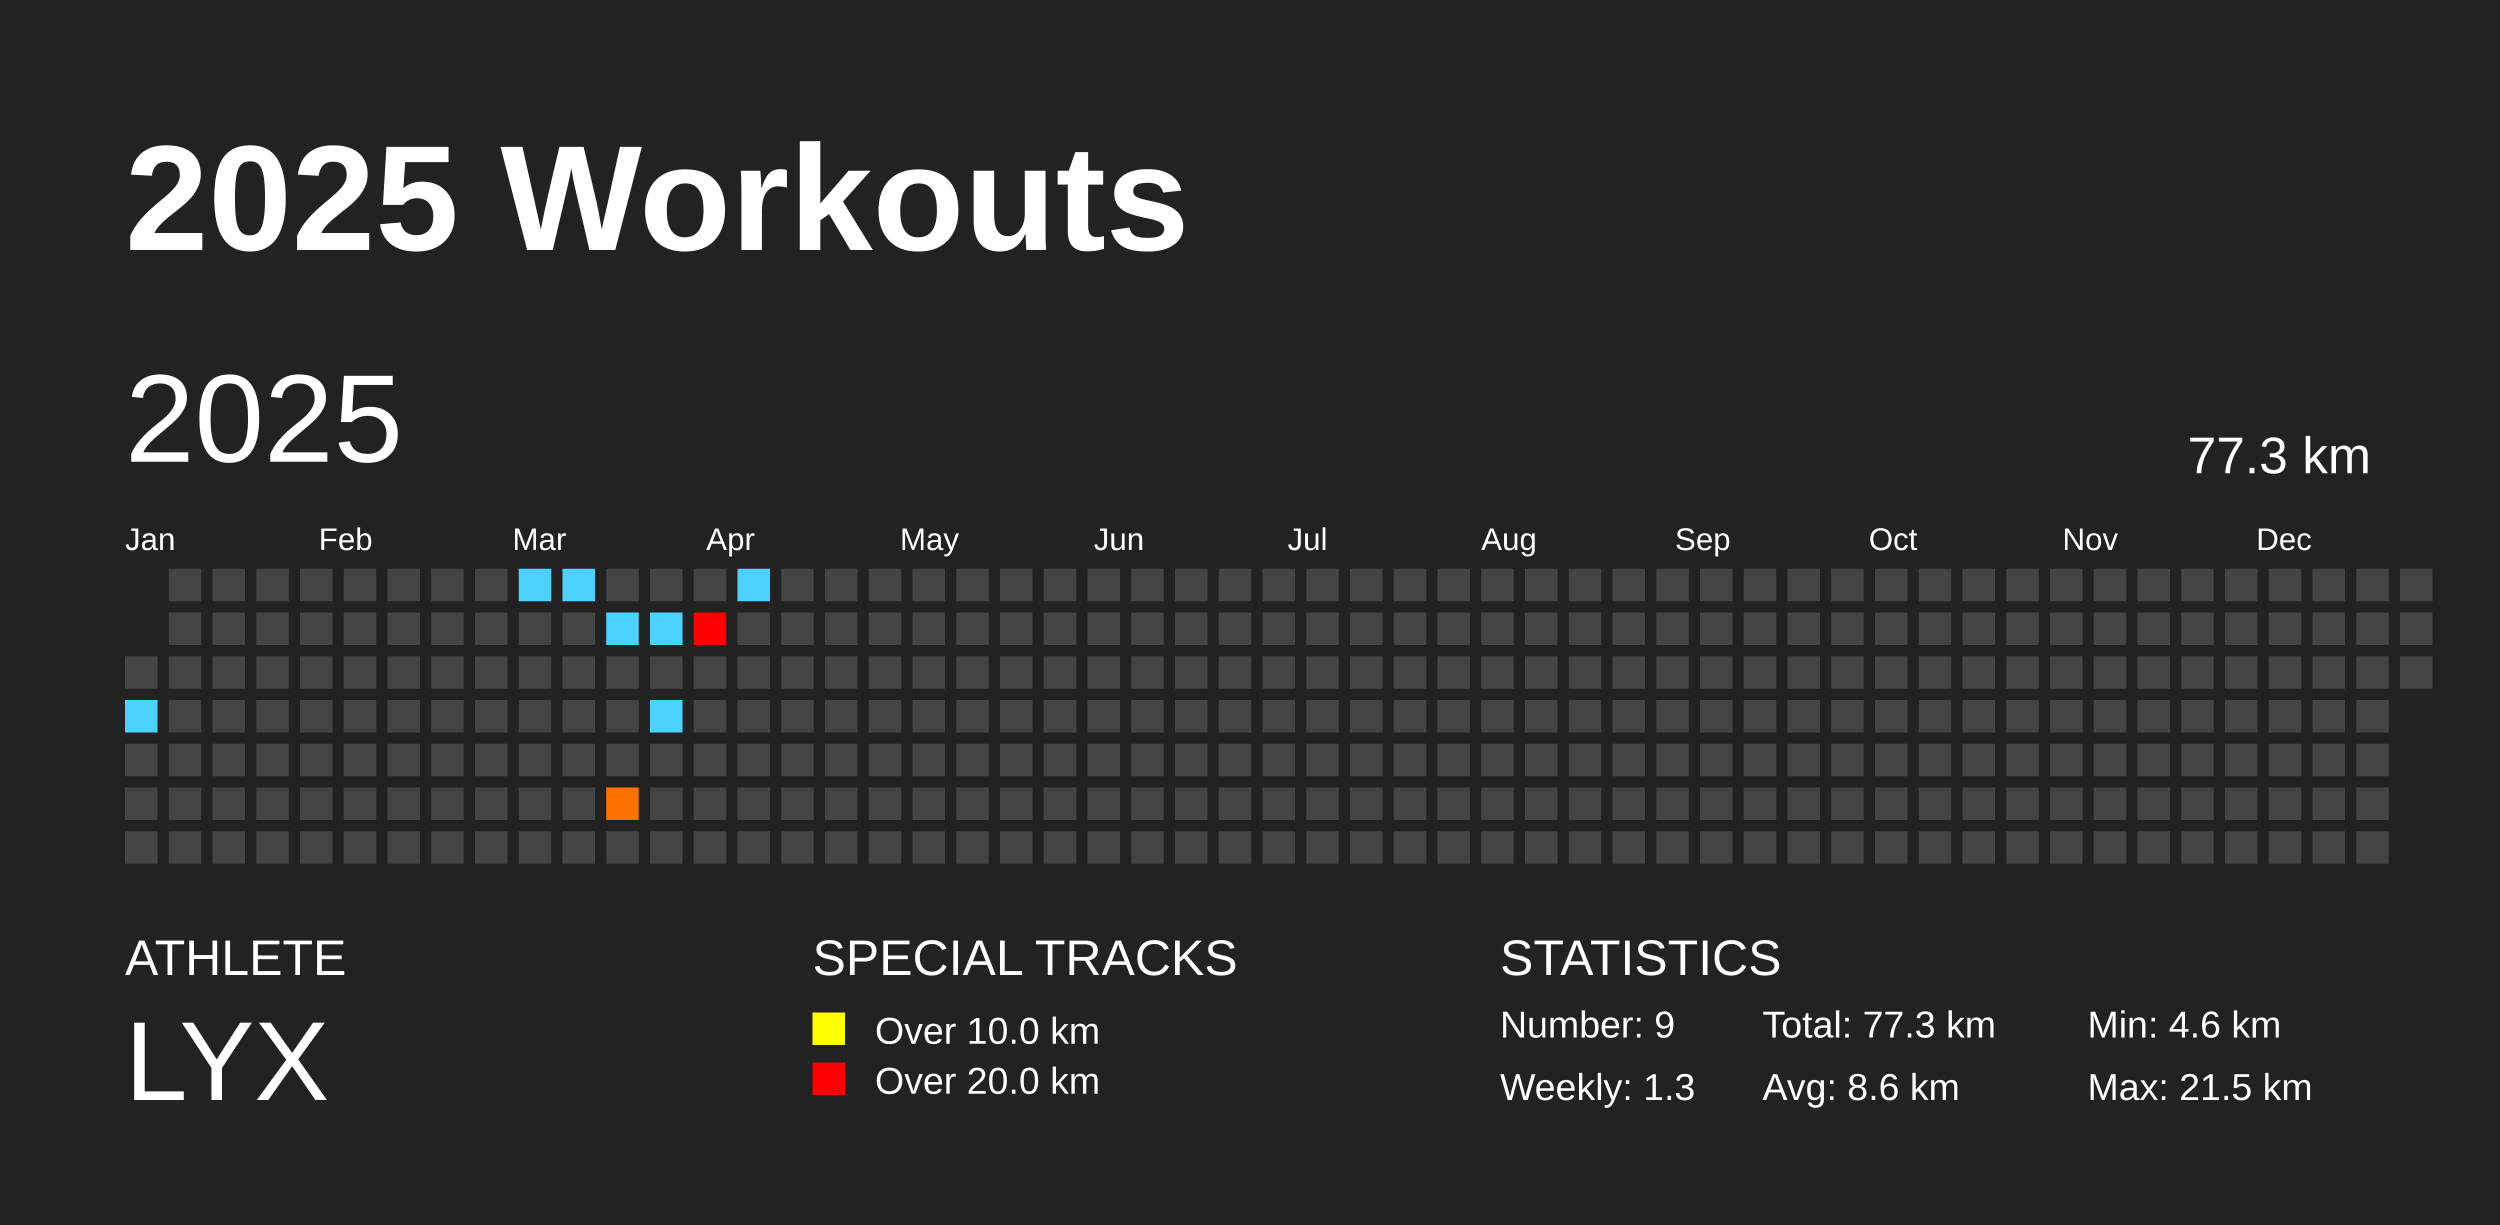
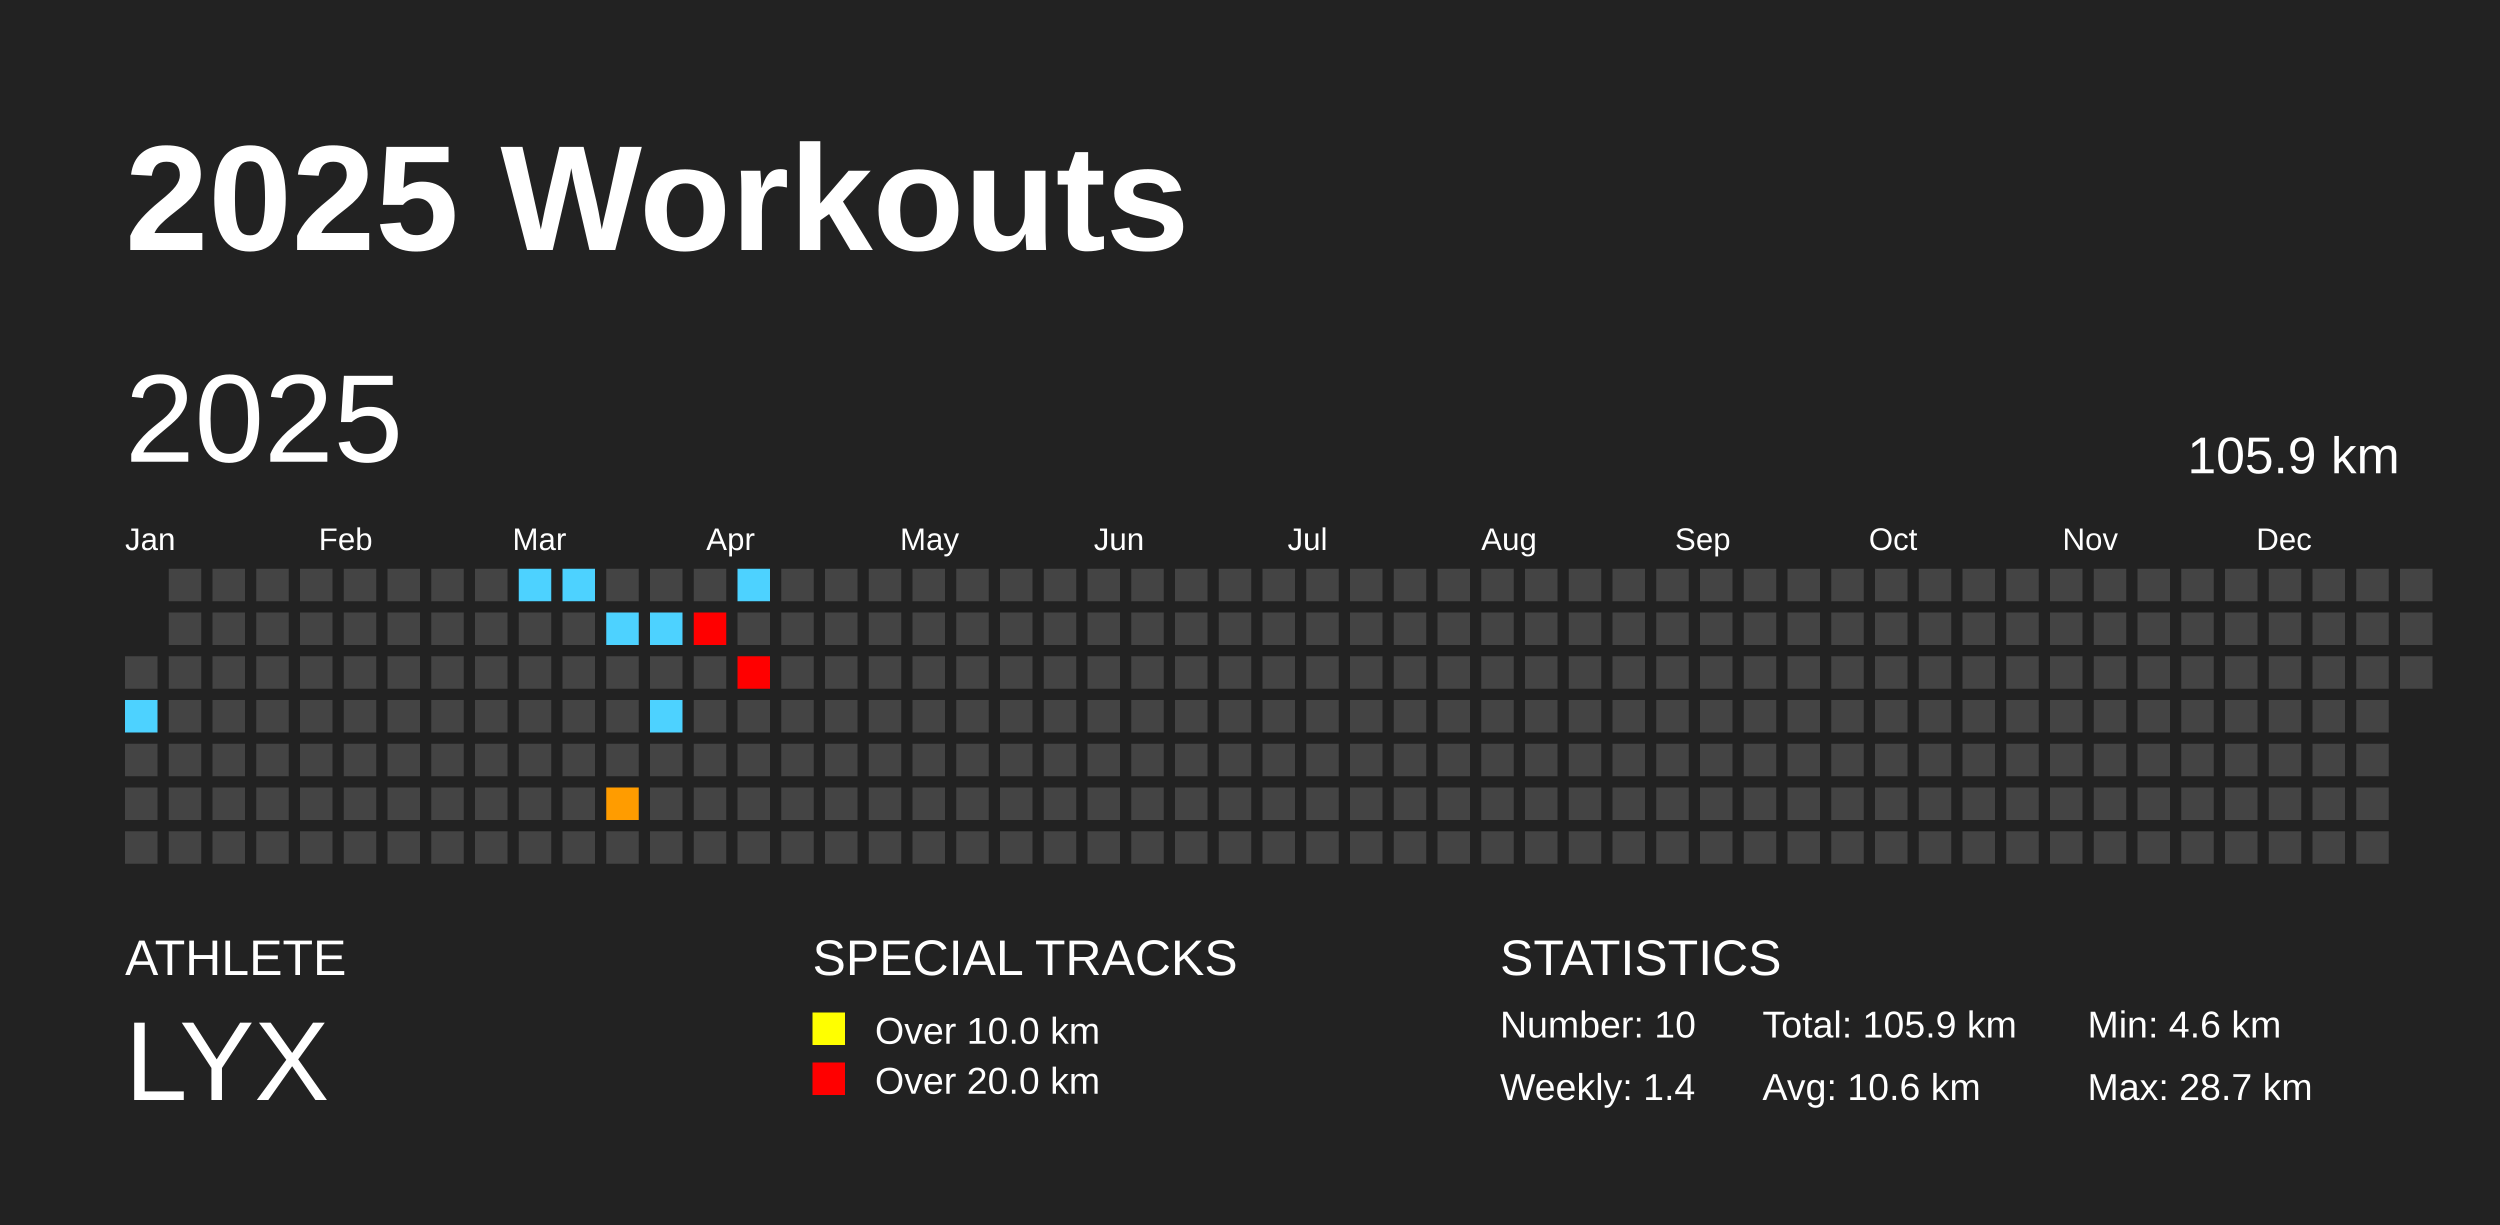
<svg xmlns="http://www.w3.org/2000/svg" baseProfile="full" height="98mm" version="1.1" viewBox="0,0,200,98" width="200mm">
  <defs />
  <rect fill="#222222" height="98" width="200" x="0" y="0" />
  <text fill="#FFFFFF" style="font-size:12px; font-family:Arial; font-weight:bold;" x="10" y="20">2025 Workouts</text>
  <text fill="#FFFFFF" style="font-size:4px; font-family:Arial" x="10" y="78">ATHLETE</text>
  <text fill="#FFFFFF" style="font-size:9px; font-family:Arial" x="10" y="88">LYX</text>
  <text fill="#FFFFFF" style="font-size:4px; font-family:Arial" x="65" y="78">SPECIAL TRACKS</text>
  <rect fill="yellow" height="2.6" width="2.6" x="65" y="81" />
  <text fill="#FFFFFF" style="font-size:3px; font-family:Arial" x="70" y="83.5">Over 10.0 km</text>
  <rect fill="red" height="2.6" width="2.6" x="65" y="85" />
  <text fill="#FFFFFF" style="font-size:3px; font-family:Arial" x="70" y="87.5">Over 20.0 km</text>
  <text fill="#FFFFFF" style="font-size:4px; font-family:Arial" x="120" y="78">STATISTICS</text>
-   <text fill="#FFFFFF" style="font-size:3px; font-family:Arial" x="120" y="83">Number: 9</text>
-   <text fill="#FFFFFF" style="font-size:3px; font-family:Arial" x="120" y="88">Weekly: 1.3</text>
-   <text fill="#FFFFFF" style="font-size:3px; font-family:Arial" x="141" y="83">Total: 77.3 km</text>
-   <text fill="#FFFFFF" style="font-size:3px; font-family:Arial" x="141" y="88">Avg: 8.6 km</text>
+   <text fill="#FFFFFF" style="font-size:3px; font-family:Arial" x="120" y="83">Number: 10</text>
+   <text fill="#FFFFFF" style="font-size:3px; font-family:Arial" x="120" y="88">Weekly: 1.4</text>
+   <text fill="#FFFFFF" style="font-size:3px; font-family:Arial" x="141" y="83">Total: 105.9 km</text>
+   <text fill="#FFFFFF" style="font-size:3px; font-family:Arial" x="141" y="88">Avg: 10.6 km</text>
  <text fill="#FFFFFF" style="font-size:3px; font-family:Arial" x="167" y="83">Min: 4.6 km</text>
-   <text fill="#FFFFFF" style="font-size:3px; font-family:Arial" x="167" y="88">Max: 21.5 km</text>
+   <text fill="#FFFFFF" style="font-size:3px; font-family:Arial" x="167" y="88">Max: 28.7 km</text>
  <text dominant-baseline="hanging" fill="#FFFFFF" style="font-size:10.0px; font-family:Arial;" x="10" y="30">2025</text>
-   <text dominant-baseline="hanging" fill="#FFFFFF" style="font-size:4.125px; font-family:Arial;" x="175" y="35">77.3 km</text>
+   <text dominant-baseline="hanging" fill="#FFFFFF" style="font-size:4.125px; font-family:Arial;" x="175" y="35">105.9 km</text>
  <text fill="#FFFFFF" style="font-size:2.5px; font-family:Arial" x="10.0" y="44">Jan</text>
  <text fill="#FFFFFF" style="font-size:2.5px; font-family:Arial" x="25.5" y="44">Feb</text>
  <text fill="#FFFFFF" style="font-size:2.5px; font-family:Arial" x="41.0" y="44">Mar</text>
  <text fill="#FFFFFF" style="font-size:2.5px; font-family:Arial" x="56.5" y="44">Apr</text>
  <text fill="#FFFFFF" style="font-size:2.5px; font-family:Arial" x="72.0" y="44">May</text>
  <text fill="#FFFFFF" style="font-size:2.5px; font-family:Arial" x="87.5" y="44">Jun</text>
  <text fill="#FFFFFF" style="font-size:2.5px; font-family:Arial" x="103.0" y="44">Jul</text>
  <text fill="#FFFFFF" style="font-size:2.5px; font-family:Arial" x="118.5" y="44">Aug</text>
  <text fill="#FFFFFF" style="font-size:2.5px; font-family:Arial" x="134.0" y="44">Sep</text>
  <text fill="#FFFFFF" style="font-size:2.5px; font-family:Arial" x="149.5" y="44">Oct</text>
  <text fill="#FFFFFF" style="font-size:2.5px; font-family:Arial" x="165.0" y="44">Nov</text>
  <text fill="#FFFFFF" style="font-size:2.5px; font-family:Arial" x="180.5" y="44">Dec</text>
  <rect fill="#444444" height="2.6" width="2.6" x="10.0" y="52.5" />
  <rect fill="#4dd2ff" height="2.6" width="2.6" x="10.0" y="56.0" />
  <rect fill="#444444" height="2.6" width="2.6" x="10.0" y="59.5" />
  <rect fill="#444444" height="2.6" width="2.6" x="10.0" y="63.0" />
  <rect fill="#444444" height="2.6" width="2.6" x="10.0" y="66.5" />
  <rect fill="#444444" height="2.6" width="2.6" x="13.5" y="45.5" />
  <rect fill="#444444" height="2.6" width="2.6" x="13.5" y="49.0" />
  <rect fill="#444444" height="2.6" width="2.6" x="13.5" y="52.5" />
  <rect fill="#444444" height="2.6" width="2.6" x="13.5" y="56.0" />
  <rect fill="#444444" height="2.6" width="2.6" x="13.5" y="59.5" />
  <rect fill="#444444" height="2.6" width="2.6" x="13.5" y="63.0" />
  <rect fill="#444444" height="2.6" width="2.6" x="13.5" y="66.5" />
  <rect fill="#444444" height="2.6" width="2.6" x="17.0" y="45.5" />
  <rect fill="#444444" height="2.6" width="2.6" x="17.0" y="49.0" />
  <rect fill="#444444" height="2.6" width="2.6" x="17.0" y="52.5" />
  <rect fill="#444444" height="2.6" width="2.6" x="17.0" y="56.0" />
  <rect fill="#444444" height="2.6" width="2.6" x="17.0" y="59.5" />
  <rect fill="#444444" height="2.6" width="2.6" x="17.0" y="63.0" />
  <rect fill="#444444" height="2.6" width="2.6" x="17.0" y="66.5" />
  <rect fill="#444444" height="2.6" width="2.6" x="20.5" y="45.5" />
  <rect fill="#444444" height="2.6" width="2.6" x="20.5" y="49.0" />
  <rect fill="#444444" height="2.6" width="2.6" x="20.5" y="52.5" />
  <rect fill="#444444" height="2.6" width="2.6" x="20.5" y="56.0" />
  <rect fill="#444444" height="2.6" width="2.6" x="20.5" y="59.5" />
  <rect fill="#444444" height="2.6" width="2.6" x="20.5" y="63.0" />
  <rect fill="#444444" height="2.6" width="2.6" x="20.5" y="66.5" />
  <rect fill="#444444" height="2.6" width="2.6" x="24.0" y="45.5" />
  <rect fill="#444444" height="2.6" width="2.6" x="24.0" y="49.0" />
  <rect fill="#444444" height="2.6" width="2.6" x="24.0" y="52.5" />
  <rect fill="#444444" height="2.6" width="2.6" x="24.0" y="56.0" />
  <rect fill="#444444" height="2.6" width="2.6" x="24.0" y="59.5" />
  <rect fill="#444444" height="2.6" width="2.6" x="24.0" y="63.0" />
  <rect fill="#444444" height="2.6" width="2.6" x="24.0" y="66.5" />
  <rect fill="#444444" height="2.6" width="2.6" x="27.5" y="45.5" />
  <rect fill="#444444" height="2.6" width="2.6" x="27.5" y="49.0" />
  <rect fill="#444444" height="2.6" width="2.6" x="27.5" y="52.5" />
  <rect fill="#444444" height="2.6" width="2.6" x="27.5" y="56.0" />
  <rect fill="#444444" height="2.6" width="2.6" x="27.5" y="59.5" />
  <rect fill="#444444" height="2.6" width="2.6" x="27.5" y="63.0" />
  <rect fill="#444444" height="2.6" width="2.6" x="27.5" y="66.5" />
  <rect fill="#444444" height="2.6" width="2.6" x="31.0" y="45.5" />
  <rect fill="#444444" height="2.6" width="2.6" x="31.0" y="49.0" />
  <rect fill="#444444" height="2.6" width="2.6" x="31.0" y="52.5" />
  <rect fill="#444444" height="2.6" width="2.6" x="31.0" y="56.0" />
  <rect fill="#444444" height="2.6" width="2.6" x="31.0" y="59.5" />
  <rect fill="#444444" height="2.6" width="2.6" x="31.0" y="63.0" />
  <rect fill="#444444" height="2.6" width="2.6" x="31.0" y="66.5" />
  <rect fill="#444444" height="2.6" width="2.6" x="34.5" y="45.5" />
  <rect fill="#444444" height="2.6" width="2.6" x="34.5" y="49.0" />
  <rect fill="#444444" height="2.6" width="2.6" x="34.5" y="52.5" />
  <rect fill="#444444" height="2.6" width="2.6" x="34.5" y="56.0" />
  <rect fill="#444444" height="2.6" width="2.6" x="34.5" y="59.5" />
  <rect fill="#444444" height="2.6" width="2.6" x="34.5" y="63.0" />
  <rect fill="#444444" height="2.6" width="2.6" x="34.5" y="66.5" />
  <rect fill="#444444" height="2.6" width="2.6" x="38.0" y="45.5" />
  <rect fill="#444444" height="2.6" width="2.6" x="38.0" y="49.0" />
  <rect fill="#444444" height="2.6" width="2.6" x="38.0" y="52.5" />
  <rect fill="#444444" height="2.6" width="2.6" x="38.0" y="56.0" />
  <rect fill="#444444" height="2.6" width="2.6" x="38.0" y="59.5" />
  <rect fill="#444444" height="2.6" width="2.6" x="38.0" y="63.0" />
  <rect fill="#444444" height="2.6" width="2.6" x="38.0" y="66.5" />
  <rect fill="#4dd2ff" height="2.6" width="2.6" x="41.5" y="45.5" />
  <rect fill="#444444" height="2.6" width="2.6" x="41.5" y="49.0" />
  <rect fill="#444444" height="2.6" width="2.6" x="41.5" y="52.5" />
  <rect fill="#444444" height="2.6" width="2.6" x="41.5" y="56.0" />
  <rect fill="#444444" height="2.6" width="2.6" x="41.5" y="59.5" />
  <rect fill="#444444" height="2.6" width="2.6" x="41.5" y="63.0" />
  <rect fill="#444444" height="2.6" width="2.6" x="41.5" y="66.5" />
  <rect fill="#4dd2ff" height="2.6" width="2.6" x="45.0" y="45.5" />
  <rect fill="#444444" height="2.6" width="2.6" x="45.0" y="49.0" />
  <rect fill="#444444" height="2.6" width="2.6" x="45.0" y="52.5" />
  <rect fill="#444444" height="2.6" width="2.6" x="45.0" y="56.0" />
  <rect fill="#444444" height="2.6" width="2.6" x="45.0" y="59.5" />
  <rect fill="#444444" height="2.6" width="2.6" x="45.0" y="63.0" />
  <rect fill="#444444" height="2.6" width="2.6" x="45.0" y="66.5" />
  <rect fill="#444444" height="2.6" width="2.6" x="48.5" y="45.5" />
  <rect fill="#4dd2ff" height="2.6" width="2.6" x="48.5" y="49.0" />
  <rect fill="#444444" height="2.6" width="2.6" x="48.5" y="52.5" />
  <rect fill="#444444" height="2.6" width="2.6" x="48.5" y="56.0" />
  <rect fill="#444444" height="2.6" width="2.6" x="48.5" y="59.5" />
-   <rect fill="#ff7200" height="2.6" width="2.6" x="48.5" y="63.0" />
+   <rect fill="#ff9c00" height="2.6" width="2.6" x="48.5" y="63.0" />
  <rect fill="#444444" height="2.6" width="2.6" x="48.5" y="66.5" />
  <rect fill="#444444" height="2.6" width="2.6" x="52.0" y="45.5" />
  <rect fill="#4dd2ff" height="2.6" width="2.6" x="52.0" y="49.0" />
  <rect fill="#444444" height="2.6" width="2.6" x="52.0" y="52.5" />
  <rect fill="#4dd2ff" height="2.6" width="2.6" x="52.0" y="56.0" />
  <rect fill="#444444" height="2.6" width="2.6" x="52.0" y="59.5" />
  <rect fill="#444444" height="2.6" width="2.6" x="52.0" y="63.0" />
  <rect fill="#444444" height="2.6" width="2.6" x="52.0" y="66.5" />
  <rect fill="#444444" height="2.6" width="2.6" x="55.5" y="45.5" />
  <rect fill="red" height="2.6" width="2.6" x="55.5" y="49.0" />
  <rect fill="#444444" height="2.6" width="2.6" x="55.5" y="52.5" />
  <rect fill="#444444" height="2.6" width="2.6" x="55.5" y="56.0" />
  <rect fill="#444444" height="2.6" width="2.6" x="55.5" y="59.5" />
  <rect fill="#444444" height="2.6" width="2.6" x="55.5" y="63.0" />
  <rect fill="#444444" height="2.6" width="2.6" x="55.5" y="66.5" />
  <rect fill="#4dd2ff" height="2.6" width="2.6" x="59.0" y="45.5" />
  <rect fill="#444444" height="2.6" width="2.6" x="59.0" y="49.0" />
-   <rect fill="#444444" height="2.6" width="2.6" x="59.0" y="52.5" />
+   <rect fill="red" height="2.6" width="2.6" x="59.0" y="52.5" />
  <rect fill="#444444" height="2.6" width="2.6" x="59.0" y="56.0" />
  <rect fill="#444444" height="2.6" width="2.6" x="59.0" y="59.5" />
  <rect fill="#444444" height="2.6" width="2.6" x="59.0" y="63.0" />
  <rect fill="#444444" height="2.6" width="2.6" x="59.0" y="66.5" />
  <rect fill="#444444" height="2.6" width="2.6" x="62.5" y="45.5" />
  <rect fill="#444444" height="2.6" width="2.6" x="62.5" y="49.0" />
  <rect fill="#444444" height="2.6" width="2.6" x="62.5" y="52.5" />
  <rect fill="#444444" height="2.6" width="2.6" x="62.5" y="56.0" />
  <rect fill="#444444" height="2.6" width="2.6" x="62.5" y="59.5" />
  <rect fill="#444444" height="2.6" width="2.6" x="62.5" y="63.0" />
  <rect fill="#444444" height="2.6" width="2.6" x="62.5" y="66.5" />
  <rect fill="#444444" height="2.6" width="2.6" x="66.0" y="45.5" />
  <rect fill="#444444" height="2.6" width="2.6" x="66.0" y="49.0" />
  <rect fill="#444444" height="2.6" width="2.6" x="66.0" y="52.5" />
  <rect fill="#444444" height="2.6" width="2.6" x="66.0" y="56.0" />
  <rect fill="#444444" height="2.6" width="2.6" x="66.0" y="59.5" />
  <rect fill="#444444" height="2.6" width="2.6" x="66.0" y="63.0" />
  <rect fill="#444444" height="2.6" width="2.6" x="66.0" y="66.5" />
  <rect fill="#444444" height="2.6" width="2.6" x="69.5" y="45.5" />
  <rect fill="#444444" height="2.6" width="2.6" x="69.5" y="49.0" />
  <rect fill="#444444" height="2.6" width="2.6" x="69.5" y="52.5" />
  <rect fill="#444444" height="2.6" width="2.6" x="69.5" y="56.0" />
  <rect fill="#444444" height="2.6" width="2.6" x="69.5" y="59.5" />
  <rect fill="#444444" height="2.6" width="2.6" x="69.5" y="63.0" />
  <rect fill="#444444" height="2.6" width="2.6" x="69.5" y="66.5" />
  <rect fill="#444444" height="2.6" width="2.6" x="73.0" y="45.5" />
  <rect fill="#444444" height="2.6" width="2.6" x="73.0" y="49.0" />
  <rect fill="#444444" height="2.6" width="2.6" x="73.0" y="52.5" />
  <rect fill="#444444" height="2.6" width="2.6" x="73.0" y="56.0" />
  <rect fill="#444444" height="2.6" width="2.6" x="73.0" y="59.5" />
  <rect fill="#444444" height="2.6" width="2.6" x="73.0" y="63.0" />
  <rect fill="#444444" height="2.6" width="2.6" x="73.0" y="66.5" />
  <rect fill="#444444" height="2.6" width="2.6" x="76.5" y="45.5" />
  <rect fill="#444444" height="2.6" width="2.6" x="76.5" y="49.0" />
  <rect fill="#444444" height="2.6" width="2.6" x="76.5" y="52.5" />
  <rect fill="#444444" height="2.6" width="2.6" x="76.5" y="56.0" />
  <rect fill="#444444" height="2.6" width="2.6" x="76.5" y="59.5" />
  <rect fill="#444444" height="2.6" width="2.6" x="76.5" y="63.0" />
  <rect fill="#444444" height="2.6" width="2.6" x="76.5" y="66.5" />
  <rect fill="#444444" height="2.6" width="2.6" x="80.0" y="45.5" />
  <rect fill="#444444" height="2.6" width="2.6" x="80.0" y="49.0" />
  <rect fill="#444444" height="2.6" width="2.6" x="80.0" y="52.5" />
  <rect fill="#444444" height="2.6" width="2.6" x="80.0" y="56.0" />
  <rect fill="#444444" height="2.6" width="2.6" x="80.0" y="59.5" />
  <rect fill="#444444" height="2.6" width="2.6" x="80.0" y="63.0" />
  <rect fill="#444444" height="2.6" width="2.6" x="80.0" y="66.5" />
  <rect fill="#444444" height="2.6" width="2.6" x="83.5" y="45.5" />
  <rect fill="#444444" height="2.6" width="2.6" x="83.5" y="49.0" />
  <rect fill="#444444" height="2.6" width="2.6" x="83.5" y="52.5" />
  <rect fill="#444444" height="2.6" width="2.6" x="83.5" y="56.0" />
  <rect fill="#444444" height="2.6" width="2.6" x="83.5" y="59.5" />
  <rect fill="#444444" height="2.6" width="2.6" x="83.5" y="63.0" />
  <rect fill="#444444" height="2.6" width="2.6" x="83.5" y="66.5" />
  <rect fill="#444444" height="2.6" width="2.6" x="87.0" y="45.5" />
  <rect fill="#444444" height="2.6" width="2.6" x="87.0" y="49.0" />
  <rect fill="#444444" height="2.6" width="2.6" x="87.0" y="52.5" />
  <rect fill="#444444" height="2.6" width="2.6" x="87.0" y="56.0" />
  <rect fill="#444444" height="2.6" width="2.6" x="87.0" y="59.5" />
  <rect fill="#444444" height="2.6" width="2.6" x="87.0" y="63.0" />
  <rect fill="#444444" height="2.6" width="2.6" x="87.0" y="66.5" />
  <rect fill="#444444" height="2.6" width="2.6" x="90.5" y="45.5" />
  <rect fill="#444444" height="2.6" width="2.6" x="90.5" y="49.0" />
  <rect fill="#444444" height="2.6" width="2.6" x="90.5" y="52.5" />
  <rect fill="#444444" height="2.6" width="2.6" x="90.5" y="56.0" />
  <rect fill="#444444" height="2.6" width="2.6" x="90.5" y="59.5" />
  <rect fill="#444444" height="2.6" width="2.6" x="90.5" y="63.0" />
  <rect fill="#444444" height="2.6" width="2.6" x="90.5" y="66.5" />
  <rect fill="#444444" height="2.6" width="2.6" x="94.0" y="45.5" />
  <rect fill="#444444" height="2.6" width="2.6" x="94.0" y="49.0" />
  <rect fill="#444444" height="2.6" width="2.6" x="94.0" y="52.5" />
  <rect fill="#444444" height="2.6" width="2.6" x="94.0" y="56.0" />
  <rect fill="#444444" height="2.6" width="2.6" x="94.0" y="59.5" />
  <rect fill="#444444" height="2.6" width="2.6" x="94.0" y="63.0" />
  <rect fill="#444444" height="2.6" width="2.6" x="94.0" y="66.5" />
  <rect fill="#444444" height="2.6" width="2.6" x="97.5" y="45.5" />
  <rect fill="#444444" height="2.6" width="2.6" x="97.5" y="49.0" />
  <rect fill="#444444" height="2.6" width="2.6" x="97.5" y="52.5" />
  <rect fill="#444444" height="2.6" width="2.6" x="97.5" y="56.0" />
  <rect fill="#444444" height="2.6" width="2.6" x="97.5" y="59.5" />
  <rect fill="#444444" height="2.6" width="2.6" x="97.5" y="63.0" />
  <rect fill="#444444" height="2.6" width="2.6" x="97.5" y="66.5" />
  <rect fill="#444444" height="2.6" width="2.6" x="101.0" y="45.5" />
  <rect fill="#444444" height="2.6" width="2.6" x="101.0" y="49.0" />
  <rect fill="#444444" height="2.6" width="2.6" x="101.0" y="52.5" />
  <rect fill="#444444" height="2.6" width="2.6" x="101.0" y="56.0" />
  <rect fill="#444444" height="2.6" width="2.6" x="101.0" y="59.5" />
  <rect fill="#444444" height="2.6" width="2.6" x="101.0" y="63.0" />
  <rect fill="#444444" height="2.6" width="2.6" x="101.0" y="66.5" />
  <rect fill="#444444" height="2.6" width="2.6" x="104.5" y="45.5" />
  <rect fill="#444444" height="2.6" width="2.6" x="104.5" y="49.0" />
  <rect fill="#444444" height="2.6" width="2.6" x="104.5" y="52.5" />
  <rect fill="#444444" height="2.6" width="2.6" x="104.5" y="56.0" />
  <rect fill="#444444" height="2.6" width="2.6" x="104.5" y="59.5" />
  <rect fill="#444444" height="2.6" width="2.6" x="104.5" y="63.0" />
  <rect fill="#444444" height="2.6" width="2.6" x="104.5" y="66.5" />
  <rect fill="#444444" height="2.6" width="2.6" x="108.0" y="45.5" />
  <rect fill="#444444" height="2.6" width="2.6" x="108.0" y="49.0" />
  <rect fill="#444444" height="2.6" width="2.6" x="108.0" y="52.5" />
  <rect fill="#444444" height="2.6" width="2.6" x="108.0" y="56.0" />
  <rect fill="#444444" height="2.6" width="2.6" x="108.0" y="59.5" />
  <rect fill="#444444" height="2.6" width="2.6" x="108.0" y="63.0" />
  <rect fill="#444444" height="2.6" width="2.6" x="108.0" y="66.5" />
  <rect fill="#444444" height="2.6" width="2.6" x="111.5" y="45.5" />
  <rect fill="#444444" height="2.6" width="2.6" x="111.5" y="49.0" />
  <rect fill="#444444" height="2.6" width="2.6" x="111.5" y="52.5" />
  <rect fill="#444444" height="2.6" width="2.6" x="111.5" y="56.0" />
  <rect fill="#444444" height="2.6" width="2.6" x="111.5" y="59.5" />
  <rect fill="#444444" height="2.6" width="2.6" x="111.5" y="63.0" />
  <rect fill="#444444" height="2.6" width="2.6" x="111.5" y="66.5" />
  <rect fill="#444444" height="2.6" width="2.6" x="115.0" y="45.5" />
  <rect fill="#444444" height="2.6" width="2.6" x="115.0" y="49.0" />
  <rect fill="#444444" height="2.6" width="2.6" x="115.0" y="52.5" />
  <rect fill="#444444" height="2.6" width="2.6" x="115.0" y="56.0" />
  <rect fill="#444444" height="2.6" width="2.6" x="115.0" y="59.5" />
  <rect fill="#444444" height="2.6" width="2.6" x="115.0" y="63.0" />
  <rect fill="#444444" height="2.6" width="2.6" x="115.0" y="66.5" />
  <rect fill="#444444" height="2.6" width="2.6" x="118.5" y="45.5" />
  <rect fill="#444444" height="2.6" width="2.6" x="118.5" y="49.0" />
  <rect fill="#444444" height="2.6" width="2.6" x="118.5" y="52.5" />
  <rect fill="#444444" height="2.6" width="2.6" x="118.5" y="56.0" />
  <rect fill="#444444" height="2.6" width="2.6" x="118.5" y="59.5" />
  <rect fill="#444444" height="2.6" width="2.6" x="118.5" y="63.0" />
  <rect fill="#444444" height="2.6" width="2.6" x="118.5" y="66.5" />
  <rect fill="#444444" height="2.6" width="2.6" x="122.0" y="45.5" />
  <rect fill="#444444" height="2.6" width="2.6" x="122.0" y="49.0" />
  <rect fill="#444444" height="2.6" width="2.6" x="122.0" y="52.5" />
  <rect fill="#444444" height="2.6" width="2.6" x="122.0" y="56.0" />
  <rect fill="#444444" height="2.6" width="2.6" x="122.0" y="59.5" />
  <rect fill="#444444" height="2.6" width="2.6" x="122.0" y="63.0" />
  <rect fill="#444444" height="2.6" width="2.6" x="122.0" y="66.5" />
  <rect fill="#444444" height="2.6" width="2.6" x="125.5" y="45.5" />
  <rect fill="#444444" height="2.6" width="2.6" x="125.5" y="49.0" />
  <rect fill="#444444" height="2.6" width="2.6" x="125.5" y="52.5" />
  <rect fill="#444444" height="2.6" width="2.6" x="125.5" y="56.0" />
  <rect fill="#444444" height="2.6" width="2.6" x="125.5" y="59.5" />
  <rect fill="#444444" height="2.6" width="2.6" x="125.5" y="63.0" />
  <rect fill="#444444" height="2.6" width="2.6" x="125.5" y="66.5" />
  <rect fill="#444444" height="2.6" width="2.6" x="129.0" y="45.5" />
  <rect fill="#444444" height="2.6" width="2.6" x="129.0" y="49.0" />
  <rect fill="#444444" height="2.6" width="2.6" x="129.0" y="52.5" />
  <rect fill="#444444" height="2.6" width="2.6" x="129.0" y="56.0" />
  <rect fill="#444444" height="2.6" width="2.6" x="129.0" y="59.5" />
  <rect fill="#444444" height="2.6" width="2.6" x="129.0" y="63.0" />
  <rect fill="#444444" height="2.6" width="2.6" x="129.0" y="66.5" />
  <rect fill="#444444" height="2.6" width="2.6" x="132.5" y="45.5" />
  <rect fill="#444444" height="2.6" width="2.6" x="132.5" y="49.0" />
  <rect fill="#444444" height="2.6" width="2.6" x="132.5" y="52.5" />
  <rect fill="#444444" height="2.6" width="2.6" x="132.5" y="56.0" />
  <rect fill="#444444" height="2.6" width="2.6" x="132.5" y="59.5" />
  <rect fill="#444444" height="2.6" width="2.6" x="132.5" y="63.0" />
  <rect fill="#444444" height="2.6" width="2.6" x="132.5" y="66.5" />
  <rect fill="#444444" height="2.6" width="2.6" x="136.0" y="45.5" />
  <rect fill="#444444" height="2.6" width="2.6" x="136.0" y="49.0" />
  <rect fill="#444444" height="2.6" width="2.6" x="136.0" y="52.5" />
  <rect fill="#444444" height="2.6" width="2.6" x="136.0" y="56.0" />
  <rect fill="#444444" height="2.6" width="2.6" x="136.0" y="59.5" />
  <rect fill="#444444" height="2.6" width="2.6" x="136.0" y="63.0" />
  <rect fill="#444444" height="2.6" width="2.6" x="136.0" y="66.5" />
  <rect fill="#444444" height="2.6" width="2.6" x="139.5" y="45.5" />
  <rect fill="#444444" height="2.6" width="2.6" x="139.5" y="49.0" />
  <rect fill="#444444" height="2.6" width="2.6" x="139.5" y="52.5" />
  <rect fill="#444444" height="2.6" width="2.6" x="139.5" y="56.0" />
  <rect fill="#444444" height="2.6" width="2.6" x="139.5" y="59.5" />
  <rect fill="#444444" height="2.6" width="2.6" x="139.5" y="63.0" />
  <rect fill="#444444" height="2.6" width="2.6" x="139.5" y="66.5" />
  <rect fill="#444444" height="2.6" width="2.6" x="143.0" y="45.5" />
  <rect fill="#444444" height="2.6" width="2.6" x="143.0" y="49.0" />
  <rect fill="#444444" height="2.6" width="2.6" x="143.0" y="52.5" />
  <rect fill="#444444" height="2.6" width="2.6" x="143.0" y="56.0" />
  <rect fill="#444444" height="2.6" width="2.6" x="143.0" y="59.5" />
  <rect fill="#444444" height="2.6" width="2.6" x="143.0" y="63.0" />
  <rect fill="#444444" height="2.6" width="2.6" x="143.0" y="66.5" />
  <rect fill="#444444" height="2.6" width="2.6" x="146.5" y="45.5" />
  <rect fill="#444444" height="2.6" width="2.6" x="146.5" y="49.0" />
  <rect fill="#444444" height="2.6" width="2.6" x="146.5" y="52.5" />
  <rect fill="#444444" height="2.6" width="2.6" x="146.5" y="56.0" />
  <rect fill="#444444" height="2.6" width="2.6" x="146.5" y="59.5" />
  <rect fill="#444444" height="2.6" width="2.6" x="146.5" y="63.0" />
  <rect fill="#444444" height="2.6" width="2.6" x="146.5" y="66.5" />
  <rect fill="#444444" height="2.6" width="2.6" x="150.0" y="45.5" />
  <rect fill="#444444" height="2.6" width="2.6" x="150.0" y="49.0" />
  <rect fill="#444444" height="2.6" width="2.6" x="150.0" y="52.5" />
  <rect fill="#444444" height="2.6" width="2.6" x="150.0" y="56.0" />
  <rect fill="#444444" height="2.6" width="2.6" x="150.0" y="59.5" />
  <rect fill="#444444" height="2.6" width="2.6" x="150.0" y="63.0" />
  <rect fill="#444444" height="2.6" width="2.6" x="150.0" y="66.5" />
  <rect fill="#444444" height="2.6" width="2.6" x="153.5" y="45.5" />
  <rect fill="#444444" height="2.6" width="2.6" x="153.5" y="49.0" />
  <rect fill="#444444" height="2.6" width="2.6" x="153.5" y="52.5" />
  <rect fill="#444444" height="2.6" width="2.6" x="153.5" y="56.0" />
  <rect fill="#444444" height="2.6" width="2.6" x="153.5" y="59.5" />
  <rect fill="#444444" height="2.6" width="2.6" x="153.5" y="63.0" />
  <rect fill="#444444" height="2.6" width="2.6" x="153.5" y="66.5" />
  <rect fill="#444444" height="2.6" width="2.6" x="157.0" y="45.5" />
  <rect fill="#444444" height="2.6" width="2.6" x="157.0" y="49.0" />
  <rect fill="#444444" height="2.6" width="2.6" x="157.0" y="52.5" />
  <rect fill="#444444" height="2.6" width="2.6" x="157.0" y="56.0" />
  <rect fill="#444444" height="2.6" width="2.6" x="157.0" y="59.5" />
  <rect fill="#444444" height="2.6" width="2.6" x="157.0" y="63.0" />
  <rect fill="#444444" height="2.6" width="2.6" x="157.0" y="66.5" />
  <rect fill="#444444" height="2.6" width="2.6" x="160.5" y="45.5" />
  <rect fill="#444444" height="2.6" width="2.6" x="160.5" y="49.0" />
  <rect fill="#444444" height="2.6" width="2.6" x="160.5" y="52.5" />
  <rect fill="#444444" height="2.6" width="2.6" x="160.5" y="56.0" />
  <rect fill="#444444" height="2.6" width="2.6" x="160.5" y="59.5" />
  <rect fill="#444444" height="2.6" width="2.6" x="160.5" y="63.0" />
  <rect fill="#444444" height="2.6" width="2.6" x="160.5" y="66.5" />
  <rect fill="#444444" height="2.6" width="2.6" x="164.0" y="45.5" />
  <rect fill="#444444" height="2.6" width="2.6" x="164.0" y="49.0" />
  <rect fill="#444444" height="2.6" width="2.6" x="164.0" y="52.5" />
  <rect fill="#444444" height="2.6" width="2.6" x="164.0" y="56.0" />
  <rect fill="#444444" height="2.6" width="2.6" x="164.0" y="59.5" />
  <rect fill="#444444" height="2.6" width="2.6" x="164.0" y="63.0" />
  <rect fill="#444444" height="2.6" width="2.6" x="164.0" y="66.5" />
  <rect fill="#444444" height="2.6" width="2.6" x="167.5" y="45.5" />
  <rect fill="#444444" height="2.6" width="2.6" x="167.5" y="49.0" />
  <rect fill="#444444" height="2.6" width="2.6" x="167.5" y="52.5" />
  <rect fill="#444444" height="2.6" width="2.6" x="167.5" y="56.0" />
  <rect fill="#444444" height="2.6" width="2.6" x="167.5" y="59.5" />
  <rect fill="#444444" height="2.6" width="2.6" x="167.5" y="63.0" />
  <rect fill="#444444" height="2.6" width="2.6" x="167.5" y="66.5" />
  <rect fill="#444444" height="2.6" width="2.6" x="171.0" y="45.5" />
  <rect fill="#444444" height="2.6" width="2.6" x="171.0" y="49.0" />
  <rect fill="#444444" height="2.6" width="2.6" x="171.0" y="52.5" />
  <rect fill="#444444" height="2.6" width="2.6" x="171.0" y="56.0" />
  <rect fill="#444444" height="2.6" width="2.6" x="171.0" y="59.5" />
  <rect fill="#444444" height="2.6" width="2.6" x="171.0" y="63.0" />
  <rect fill="#444444" height="2.6" width="2.6" x="171.0" y="66.5" />
  <rect fill="#444444" height="2.6" width="2.6" x="174.5" y="45.5" />
  <rect fill="#444444" height="2.6" width="2.6" x="174.5" y="49.0" />
  <rect fill="#444444" height="2.6" width="2.6" x="174.5" y="52.5" />
  <rect fill="#444444" height="2.6" width="2.6" x="174.5" y="56.0" />
  <rect fill="#444444" height="2.6" width="2.6" x="174.5" y="59.5" />
  <rect fill="#444444" height="2.6" width="2.6" x="174.5" y="63.0" />
  <rect fill="#444444" height="2.6" width="2.6" x="174.5" y="66.5" />
  <rect fill="#444444" height="2.6" width="2.6" x="178.0" y="45.5" />
  <rect fill="#444444" height="2.6" width="2.6" x="178.0" y="49.0" />
  <rect fill="#444444" height="2.6" width="2.6" x="178.0" y="52.5" />
  <rect fill="#444444" height="2.6" width="2.6" x="178.0" y="56.0" />
  <rect fill="#444444" height="2.6" width="2.6" x="178.0" y="59.5" />
  <rect fill="#444444" height="2.6" width="2.6" x="178.0" y="63.0" />
  <rect fill="#444444" height="2.6" width="2.6" x="178.0" y="66.5" />
  <rect fill="#444444" height="2.6" width="2.6" x="181.5" y="45.5" />
  <rect fill="#444444" height="2.6" width="2.6" x="181.5" y="49.0" />
  <rect fill="#444444" height="2.6" width="2.6" x="181.5" y="52.5" />
  <rect fill="#444444" height="2.6" width="2.6" x="181.5" y="56.0" />
  <rect fill="#444444" height="2.6" width="2.6" x="181.5" y="59.5" />
  <rect fill="#444444" height="2.6" width="2.6" x="181.5" y="63.0" />
  <rect fill="#444444" height="2.6" width="2.6" x="181.5" y="66.5" />
  <rect fill="#444444" height="2.6" width="2.6" x="185.0" y="45.5" />
  <rect fill="#444444" height="2.6" width="2.6" x="185.0" y="49.0" />
  <rect fill="#444444" height="2.6" width="2.6" x="185.0" y="52.5" />
  <rect fill="#444444" height="2.6" width="2.6" x="185.0" y="56.0" />
  <rect fill="#444444" height="2.6" width="2.6" x="185.0" y="59.5" />
  <rect fill="#444444" height="2.6" width="2.6" x="185.0" y="63.0" />
  <rect fill="#444444" height="2.6" width="2.6" x="185.0" y="66.5" />
  <rect fill="#444444" height="2.6" width="2.6" x="188.5" y="45.5" />
  <rect fill="#444444" height="2.6" width="2.6" x="188.5" y="49.0" />
  <rect fill="#444444" height="2.6" width="2.6" x="188.5" y="52.5" />
  <rect fill="#444444" height="2.6" width="2.6" x="188.5" y="56.0" />
  <rect fill="#444444" height="2.6" width="2.6" x="188.5" y="59.5" />
  <rect fill="#444444" height="2.6" width="2.6" x="188.5" y="63.0" />
  <rect fill="#444444" height="2.6" width="2.6" x="188.5" y="66.5" />
  <rect fill="#444444" height="2.6" width="2.6" x="192.0" y="45.5" />
  <rect fill="#444444" height="2.6" width="2.6" x="192.0" y="49.0" />
  <rect fill="#444444" height="2.6" width="2.6" x="192.0" y="52.5" />
</svg>
